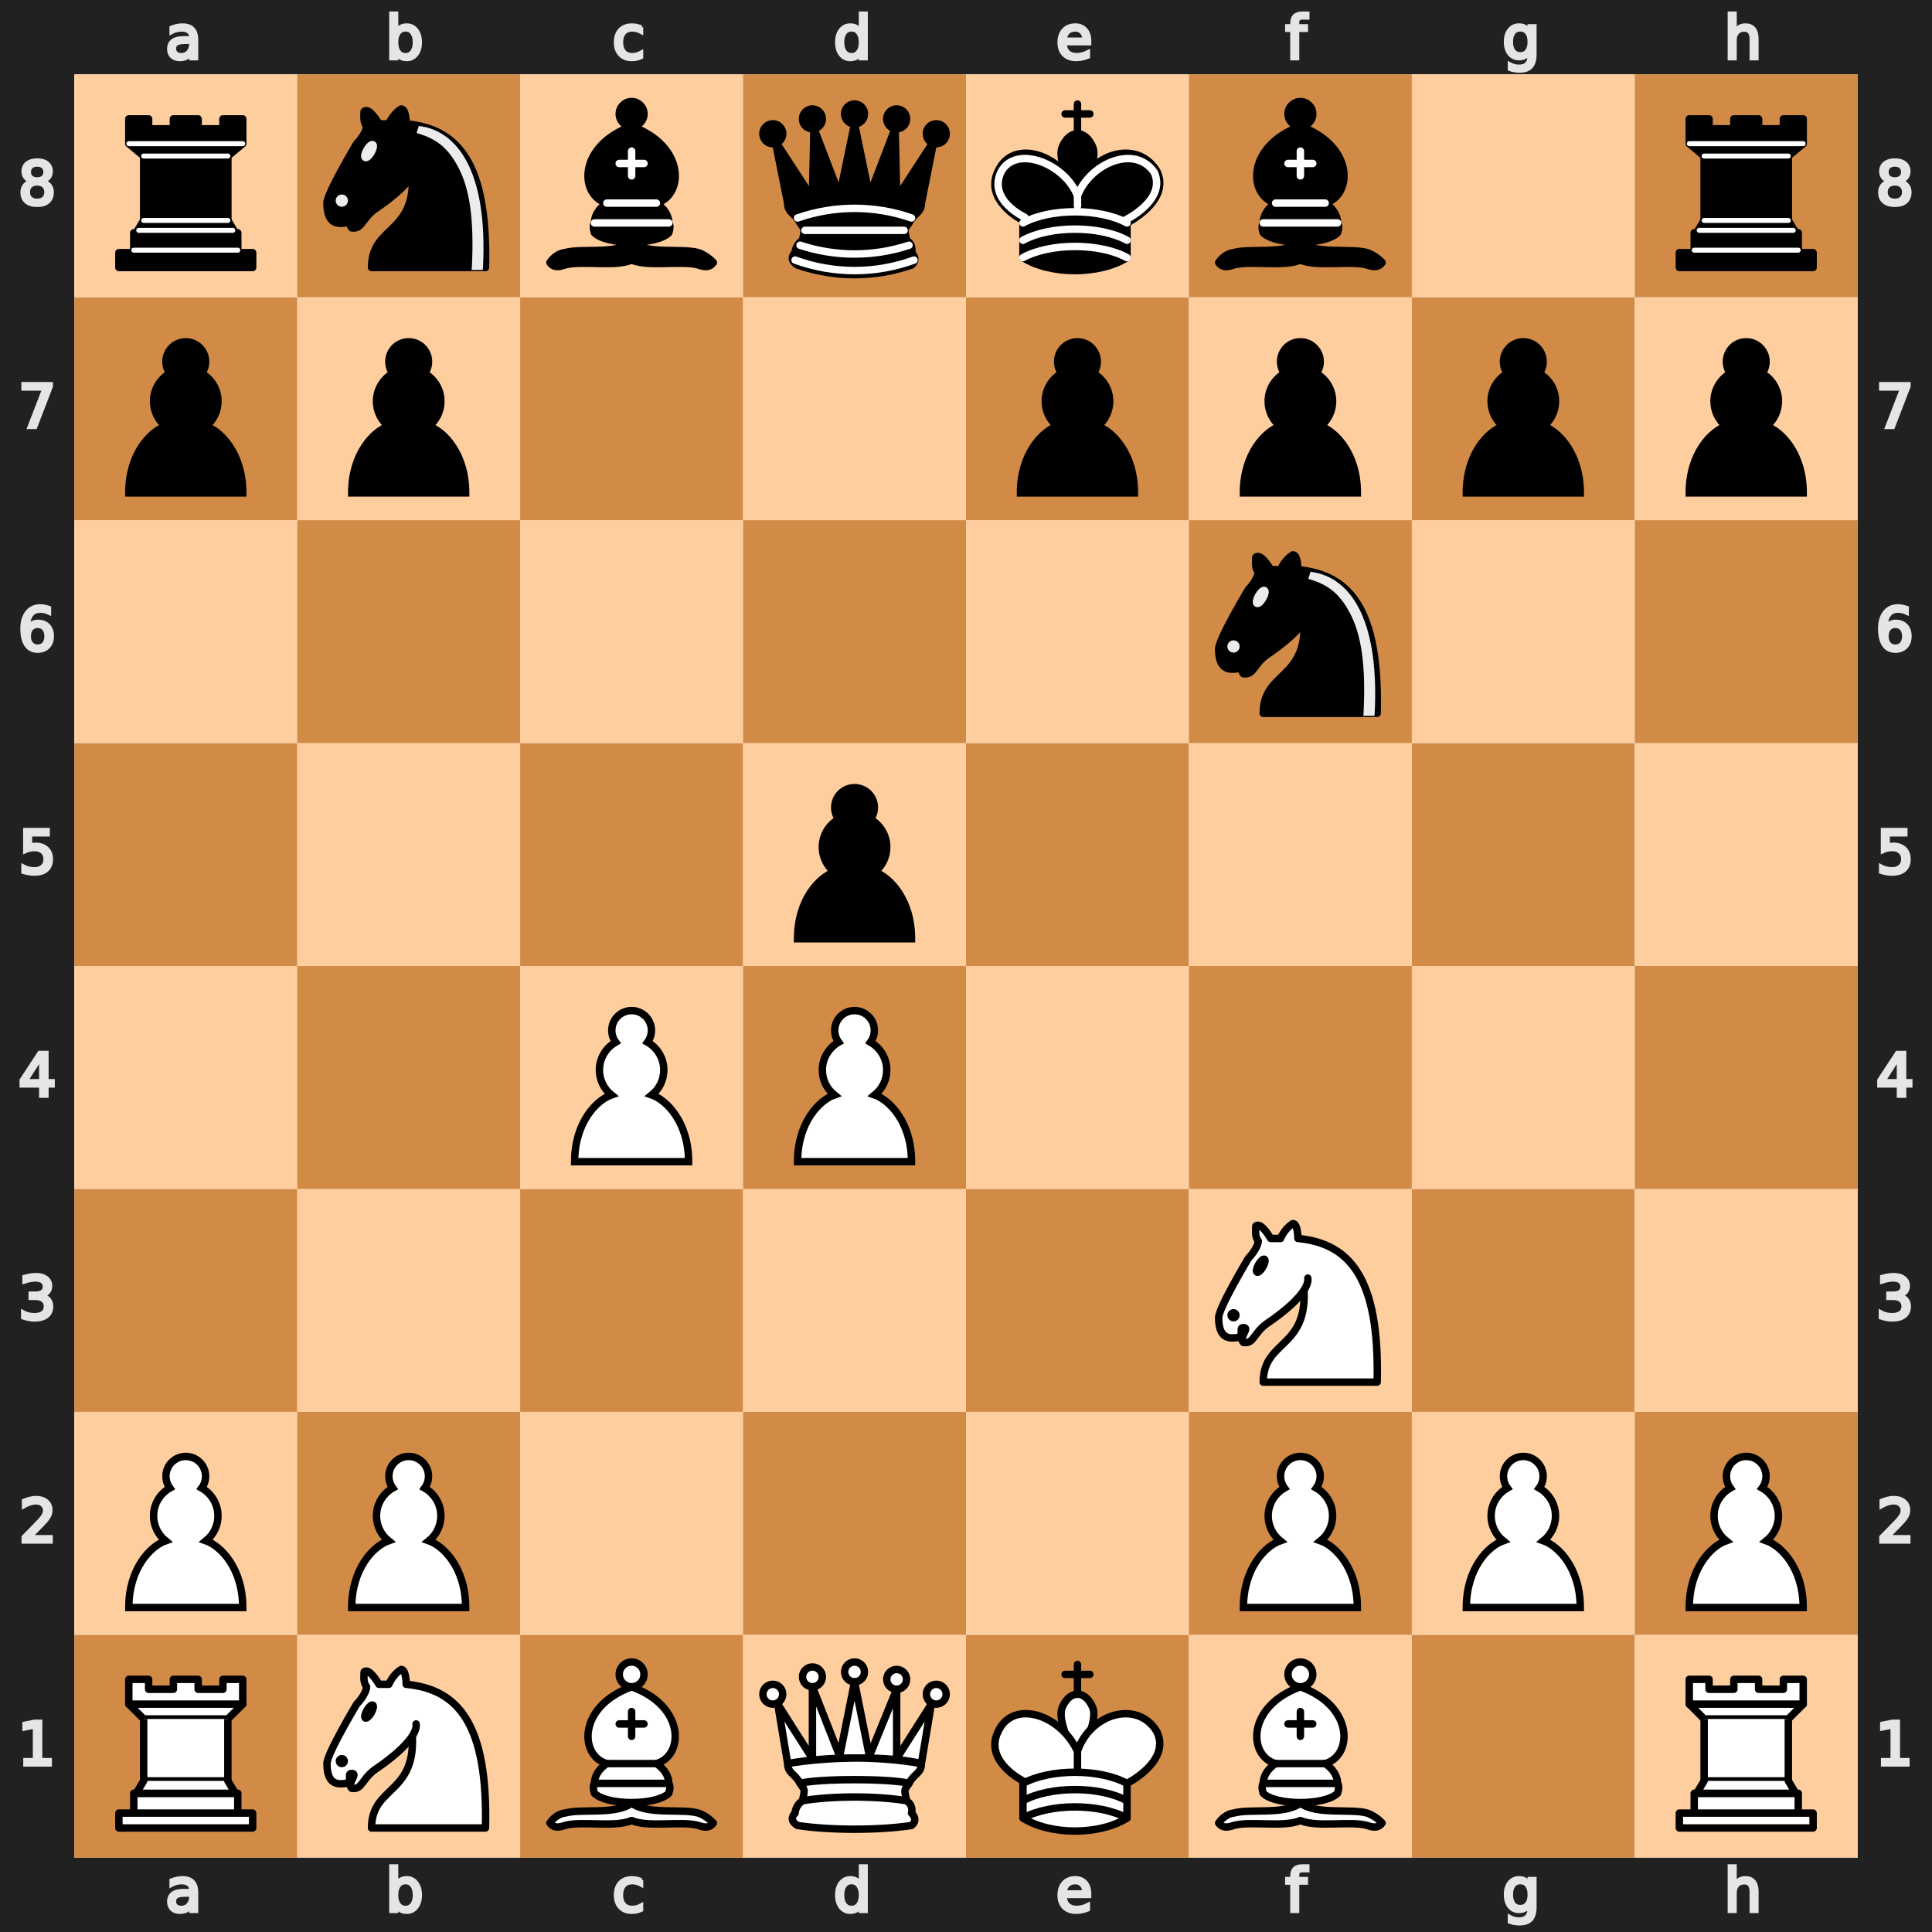
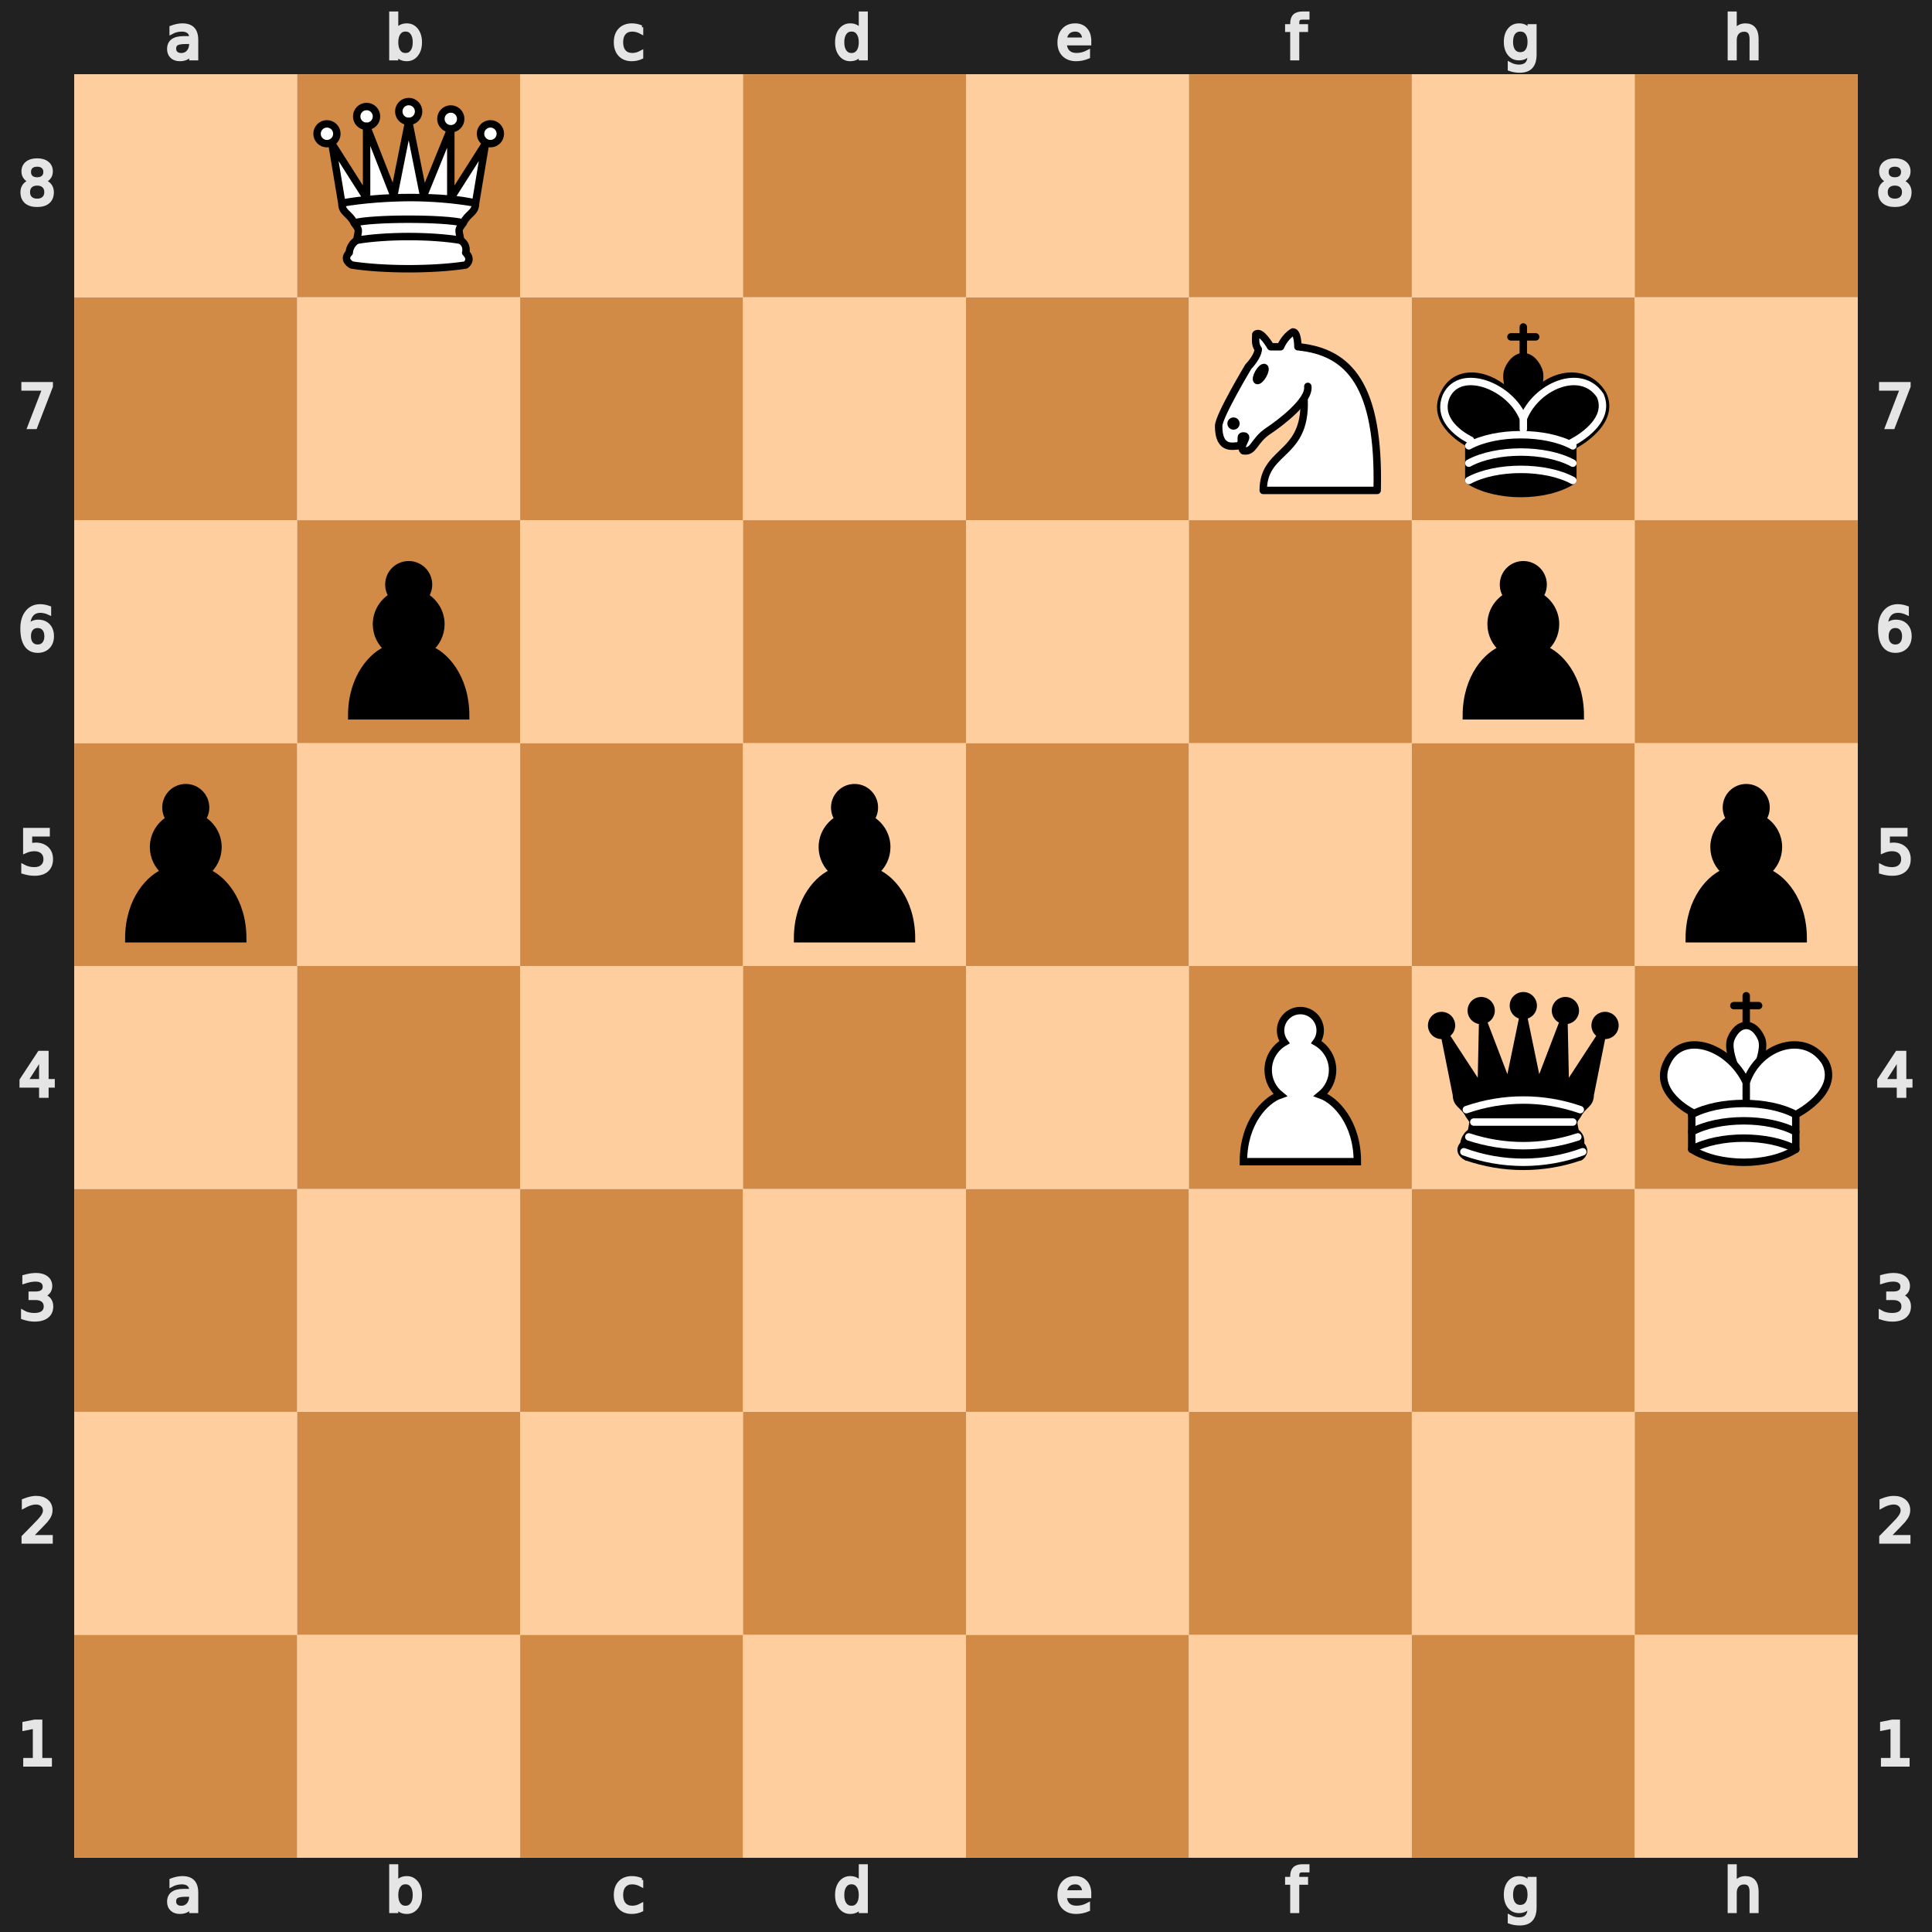
<svg xmlns="http://www.w3.org/2000/svg" xmlns:xlink="http://www.w3.org/1999/xlink" viewBox="0 0 390 390">
  <defs>
    <g id="white-pawn" class="white pawn">
      <path d="M22.5 9c-2.21 0-4 1.79-4 4 0 .89.29 1.71.78 2.38C17.33 16.5 16 18.59 16 21c0 2.03.94 3.84 2.41 5.03-3 1.06-7.41 5.55-7.41 13.47h23c0-7.92-4.41-12.41-7.41-13.47 1.47-1.19 2.41-3 2.41-5.03 0-2.41-1.33-4.5-3.28-5.62.49-.67.78-1.49.78-2.38 0-2.21-1.79-4-4-4z" fill="#fff" stroke="#000" stroke-width="1.5" stroke-linecap="round" />
    </g>
    <g id="white-knight" class="white knight" fill="none" fill-rule="evenodd" stroke="#000" stroke-width="1.5" stroke-linecap="round" stroke-linejoin="round">
      <path d="M 22,10 C 32.5,11 38.5,18 38,39 L 15,39 C 15,30 25,32.5 23,18" style="fill:#ffffff; stroke:#000000;" />
      <path d="M 24,18 C 24.38,20.91 18.45,25.37 16,27 C 13,29 13.18,31.34 11,31 C 9.958,30.06 12.41,27.96 11,28 C 10,28 11.19,29.23 10,30 C 9,30 5.997,31 6,26 C 6,24 12,14 12,14 C 12,14 13.89,12.1 14,10.5 C 13.27,9.506 13.5,8.5 13.5,7.5 C 14.5,6.5 16.5,10 16.5,10 L 18.5,10 C 18.5,10 19.28,8.008 21,7 C 22,7 22,10 22,10" style="fill:#ffffff; stroke:#000000;" />
      <path d="M 9.5 25.5 A 0.5 0.5 0 1 1 8.5,25.5 A 0.5 0.5 0 1 1 9.5 25.5 z" style="fill:#000000; stroke:#000000;" />
      <path d="M 15 15.5 A 0.5 1.5 0 1 1 14,15.5 A 0.5 1.5 0 1 1 15 15.5 z" transform="matrix(0.866,0.5,-0.5,0.866,9.693,-5.173)" style="fill:#000000; stroke:#000000;" />
    </g>
-     <g id="white-bishop" class="white bishop" fill="none" fill-rule="evenodd" stroke="#000" stroke-width="1.5" stroke-linecap="round" stroke-linejoin="round">
-       <g fill="#fff" stroke-linecap="butt">
-         <path d="M9 36c3.39-.97 10.11.43 13.5-2 3.39 2.43 10.11 1.03 13.5 2 0 0 1.65.54 3 2-.68.97-1.65.99-3 .5-3.39-.97-10.11.46-13.5-1-3.39 1.46-10.11.03-13.5 1-1.354.49-2.323.47-3-.5 1.354-1.94 3-2 3-2zM15 32c2.5 2.5 12.5 2.5 15 0 .5-1.5 0-2 0-2 0-2.5-2.5-4-2.5-4 5.5-1.5 6-11.5-5-15.5-11 4-10.5 14-5 15.5 0 0-2.5 1.5-2.5 4 0 0-.5.5 0 2zM25 8a2.5 2.5 0 1 1-5 0 2.5 2.5 0 1 1 5 0z" />
-       </g>
-       <path d="M17.5 26h10M15 30h15m-7.5-14.5v5M20 18h5" stroke-linejoin="miter" />
-     </g>
-     <g id="white-rook" class="white rook" fill="#fff" fill-rule="evenodd" stroke="#000" stroke-width="1.5" stroke-linecap="round" stroke-linejoin="round">
-       <path d="M9 39h27v-3H9v3zM12 36v-4h21v4H12zM11 14V9h4v2h5V9h5v2h5V9h4v5" stroke-linecap="butt" />
-       <path d="M34 14l-3 3H14l-3-3" />
-       <path d="M31 17v12.5H14V17" stroke-linecap="butt" stroke-linejoin="miter" />
-       <path d="M31 29.5l1.5 2.5h-20l1.5-2.5" />
-       <path d="M11 14h23" fill="none" stroke-linejoin="miter" />
-     </g>
    <g id="white-queen" class="white queen" fill="#fff" fill-rule="evenodd" stroke="#000" stroke-width="1.5" stroke-linecap="round" stroke-linejoin="round">
      <path d="M8 12a2 2 0 1 1-4 0 2 2 0 1 1 4 0zM24.5 7.5a2 2 0 1 1-4 0 2 2 0 1 1 4 0zM41 12a2 2 0 1 1-4 0 2 2 0 1 1 4 0zM16 8.5a2 2 0 1 1-4 0 2 2 0 1 1 4 0zM33 9a2 2 0 1 1-4 0 2 2 0 1 1 4 0z" />
      <path d="M9 26c8.5-1.5 21-1.5 27 0l2-12-7 11V11l-5.5 13.5-3-15-3 15-5.5-14V25L7 14l2 12zM9 26c0 2 1.5 2 2.5 4 1 1.5 1 1 .5 3.5-1.5 1-1.5 2.5-1.5 2.5-1.5 1.5.5 2.5.5 2.5 6.5 1 16.5 1 23 0 0 0 1.5-1 0-2.5 0 0 .5-1.5-1-2.5-.5-2.5-.5-2 .5-3.5 1-2 2.5-2 2.5-4-8.5-1.5-18.5-1.5-27 0z" stroke-linecap="butt" />
      <path d="M11.5 30c3.5-1 18.5-1 22 0M12 33.5c6-1 15-1 21 0" fill="none" />
    </g>
    <g id="white-king" class="white king" fill="none" fill-rule="evenodd" stroke="#000" stroke-width="1.5" stroke-linecap="round" stroke-linejoin="round">
      <path d="M22.5 11.63V6M20 8h5" stroke-linejoin="miter" />
      <path d="M22.5 25s4.5-7.5 3-10.5c0 0-1-2.5-3-2.5s-3 2.5-3 2.5c-1.5 3 3 10.5 3 10.5" fill="#fff" stroke-linecap="butt" stroke-linejoin="miter" />
      <path d="M11.5 37c5.5 3.5 15.5 3.5 21 0v-7s9-4.5 6-10.5c-4-6.5-13.5-3.5-16 4V27v-3.5c-3.5-7.5-13-10.5-16-4-3 6 5 10 5 10V37z" fill="#fff" />
      <path d="M11.5 30c5.5-3 15.5-3 21 0m-21 3.5c5.5-3 15.5-3 21 0m-21 3.5c5.5-3 15.5-3 21 0" />
    </g>
    <g id="black-pawn" class="black pawn">
      <path d="M22.5 9c-2.21 0-4 1.79-4 4 0 .89.29 1.71.78 2.38C17.33 16.5 16 18.59 16 21c0 2.03.94 3.84 2.41 5.03-3 1.06-7.41 5.55-7.41 13.47h23c0-7.92-4.41-12.41-7.41-13.47 1.47-1.19 2.41-3 2.41-5.03 0-2.41-1.33-4.5-3.28-5.62.49-.67.78-1.49.78-2.38 0-2.21-1.79-4-4-4z" fill="#000" stroke="#000" stroke-width="1.5" stroke-linecap="round" />
-     </g>
-     <g id="black-knight" class="black knight" fill="none" fill-rule="evenodd" stroke="#000" stroke-width="1.5" stroke-linecap="round" stroke-linejoin="round">
-       <path d="M 22,10 C 32.5,11 38.5,18 38,39 L 15,39 C 15,30 25,32.5 23,18" style="fill:#000000; stroke:#000000;" />
-       <path d="M 24,18 C 24.38,20.91 18.45,25.37 16,27 C 13,29 13.18,31.34 11,31 C 9.958,30.06 12.41,27.96 11,28 C 10,28 11.19,29.23 10,30 C 9,30 5.997,31 6,26 C 6,24 12,14 12,14 C 12,14 13.89,12.1 14,10.5 C 13.27,9.506 13.5,8.5 13.5,7.5 C 14.5,6.5 16.5,10 16.5,10 L 18.5,10 C 18.5,10 19.28,8.008 21,7 C 22,7 22,10 22,10" style="fill:#000000; stroke:#000000;" />
-       <path d="M 9.5 25.5 A 0.5 0.5 0 1 1 8.5,25.5 A 0.5 0.5 0 1 1 9.5 25.5 z" style="fill:#ececec; stroke:#ececec;" />
-       <path d="M 15 15.5 A 0.5 1.5 0 1 1 14,15.5 A 0.5 1.5 0 1 1 15 15.5 z" transform="matrix(0.866,0.5,-0.5,0.866,9.693,-5.173)" style="fill:#ececec; stroke:#ececec;" />
-       <path d="M 24.55,10.4 L 24.1,11.85 L 24.6,12 C 27.75,13 30.25,14.49 32.5,18.75 C 34.75,23.01 35.75,29.06 35.25,39 L 35.2,39.5 L 37.45,39.5 L 37.5,39 C 38,28.94 36.62,22.15 34.25,17.66 C 31.88,13.17 28.46,11.02 25.06,10.5 L 24.55,10.4 z " style="fill:#ececec; stroke:none;" />
-     </g>
-     <g id="black-bishop" class="black bishop" fill="none" fill-rule="evenodd" stroke="#000" stroke-width="1.5" stroke-linecap="round" stroke-linejoin="round">
-       <path d="M9 36c3.39-.97 10.11.43 13.5-2 3.39 2.43 10.11 1.03 13.5 2 0 0 1.65.54 3 2-.68.97-1.65.99-3 .5-3.39-.97-10.11.46-13.5-1-3.39 1.46-10.11.03-13.5 1-1.354.49-2.323.47-3-.5 1.354-1.94 3-2 3-2zm6-4c2.5 2.5 12.5 2.5 15 0 .5-1.5 0-2 0-2 0-2.5-2.5-4-2.5-4 5.5-1.5 6-11.5-5-15.5-11 4-10.5 14-5 15.5 0 0-2.5 1.5-2.5 4 0 0-.5.5 0 2zM25 8a2.5 2.5 0 1 1-5 0 2.5 2.5 0 1 1 5 0z" fill="#000" stroke-linecap="butt" />
-       <path d="M17.5 26h10M15 30h15m-7.5-14.5v5M20 18h5" stroke="#fff" stroke-linejoin="miter" />
-     </g>
-     <g id="black-rook" class="black rook" fill="#000" fill-rule="evenodd" stroke="#000" stroke-width="1.5" stroke-linecap="round" stroke-linejoin="round">
-       <path d="M9 39h27v-3H9v3zM12.5 32l1.5-2.5h17l1.5 2.5h-20zM12 36v-4h21v4H12z" stroke-linecap="butt" />
-       <path d="M14 29.5v-13h17v13H14z" stroke-linecap="butt" stroke-linejoin="miter" />
-       <path d="M14 16.5L11 14h23l-3 2.5H14zM11 14V9h4v2h5V9h5v2h5V9h4v5H11z" stroke-linecap="butt" />
-       <path d="M12 35.5h21M13 31.5h19M14 29.5h17M14 16.5h17M11 14h23" fill="none" stroke="#fff" stroke-width="1" stroke-linejoin="miter" />
    </g>
    <g id="black-queen" class="black queen" fill="#000" fill-rule="evenodd" stroke="#000" stroke-width="1.5" stroke-linecap="round" stroke-linejoin="round">
      <g fill="#000" stroke="none">
        <circle cx="6" cy="12" r="2.75" />
        <circle cx="14" cy="9" r="2.75" />
        <circle cx="22.5" cy="8" r="2.75" />
        <circle cx="31" cy="9" r="2.75" />
        <circle cx="39" cy="12" r="2.75" />
      </g>
      <path d="M9 26c8.5-1.5 21-1.5 27 0l2.5-12.5L31 25l-.3-14.1-5.2 13.6-3-14.5-3 14.5-5.2-13.6L14 25 6.5 13.5 9 26zM9 26c0 2 1.5 2 2.5 4 1 1.5 1 1 .5 3.5-1.5 1-1.5 2.5-1.5 2.5-1.5 1.5.5 2.5.5 2.5 6.5 1 16.5 1 23 0 0 0 1.5-1 0-2.5 0 0 .5-1.5-1-2.5-.5-2.5-.5-2 .5-3.5 1-2 2.5-2 2.5-4-8.5-1.5-18.5-1.5-27 0z" stroke-linecap="butt" />
      <path d="M11 38.5a35 35 1 0 0 23 0" fill="none" stroke-linecap="butt" />
      <path d="M11 29a35 35 1 0 1 23 0M12.5 31.5h20M11.5 34.5a35 35 1 0 0 22 0M10.5 37.5a35 35 1 0 0 24 0" fill="none" stroke="#fff" />
    </g>
    <g id="black-king" class="black king" fill="none" fill-rule="evenodd" stroke="#000" stroke-width="1.5" stroke-linecap="round" stroke-linejoin="round">
      <path d="M22.5 11.63V6" stroke-linejoin="miter" />
      <path d="M22.5 25s4.5-7.5 3-10.5c0 0-1-2.5-3-2.5s-3 2.5-3 2.5c-1.5 3 3 10.5 3 10.5" fill="#000" stroke-linecap="butt" stroke-linejoin="miter" />
      <path d="M11.5 37c5.5 3.5 15.5 3.5 21 0v-7s9-4.5 6-10.5c-4-6.5-13.5-3.5-16 4V27v-3.5c-3.5-7.5-13-10.5-16-4-3 6 5 10 5 10V37z" fill="#000" />
      <path d="M20 8h5" stroke-linejoin="miter" />
      <path d="M32 29.5s8.5-4 6.03-9.65C34.15 14 25 18 22.5 24.5l.01 2.1-.01-2.1C20 18 9.906 14 6.997 19.85c-2.497 5.65 4.853 9 4.853 9M11.5 30c5.5-3 15.5-3 21 0m-21 3.5c5.5-3 15.5-3 21 0m-21 3.5c5.5-3 15.5-3 21 0" stroke="#fff" />
    </g>
  </defs>
  <rect x="7.5" y="7.5" width="375" height="375" fill="none" stroke="#212121" stroke-width="15" />
  <g transform="translate(20, 1) scale(0.75, 0.75)" fill="#e5e5e5" stroke="#e5e5e5">
    <path d="M23.328 10.016q-1.742 0-2.414.398-.672.398-.672 1.36 0 .765.5 1.218.508.445 1.375.445 1.196 0 1.914-.843.727-.852.727-2.258v-.32zm2.867-.594v4.992h-1.437v-1.328q-.492.797-1.227 1.18-.734.375-1.797.375-1.343 0-2.14-.75-.79-.758-.79-2.024 0-1.476.985-2.226.992-.75 2.953-.75h2.016V8.75q0-.992-.656-1.531-.649-.547-1.829-.547-.75 0-1.46.18-.711.18-1.368.539V6.062q.79-.304 1.532-.453.742-.156 1.445-.156 1.898 0 2.836.984.937.985.937 2.985z" />
  </g>
  <g transform="translate(20, 375) scale(0.75, 0.75)" fill="#e5e5e5" stroke="#e5e5e5">
    <path d="M23.328 10.016q-1.742 0-2.414.398-.672.398-.672 1.36 0 .765.5 1.218.508.445 1.375.445 1.196 0 1.914-.843.727-.852.727-2.258v-.32zm2.867-.594v4.992h-1.437v-1.328q-.492.797-1.227 1.18-.734.375-1.797.375-1.343 0-2.14-.75-.79-.758-.79-2.024 0-1.476.985-2.226.992-.75 2.953-.75h2.016V8.75q0-.992-.656-1.531-.649-.547-1.829-.547-.75 0-1.46.18-.711.18-1.368.539V6.062q.79-.304 1.532-.453.742-.156 1.445-.156 1.898 0 2.836.984.937.985.937 2.985z" />
  </g>
  <g transform="translate(65, 1) scale(0.75, 0.75)" fill="#e5e5e5" stroke="#e5e5e5">
    <path d="M24.922 10.047q0-1.586-.656-2.485-.649-.906-1.79-.906-1.14 0-1.796.906-.649.899-.649 2.485 0 1.586.649 2.492.656.898 1.797.898 1.14 0 1.789-.898.656-.906.656-2.492zm-4.89-3.055q.452-.781 1.14-1.156.695-.383 1.656-.383 1.594 0 2.586 1.266 1 1.265 1 3.328 0 2.062-1 3.328-.992 1.266-2.586 1.266-.96 0-1.656-.375-.688-.383-1.14-1.164v1.312h-1.446V2.258h1.445z" />
  </g>
  <g transform="translate(65, 375) scale(0.75, 0.75)" fill="#e5e5e5" stroke="#e5e5e5">
    <path d="M24.922 10.047q0-1.586-.656-2.485-.649-.906-1.79-.906-1.14 0-1.796.906-.649.899-.649 2.485 0 1.586.649 2.492.656.898 1.797.898 1.14 0 1.789-.898.656-.906.656-2.492zm-4.89-3.055q.452-.781 1.14-1.156.695-.383 1.656-.383 1.594 0 2.586 1.266 1 1.265 1 3.328 0 2.062-1 3.328-.992 1.266-2.586 1.266-.96 0-1.656-.375-.688-.383-1.14-1.164v1.312h-1.446V2.258h1.445z" />
  </g>
  <g transform="translate(110, 1) scale(0.75, 0.75)" fill="#e5e5e5" stroke="#e5e5e5">
    <path d="M25.96 6v1.344q-.608-.336-1.226-.5-.609-.172-1.234-.172-1.398 0-2.172.89-.773.883-.773 2.485 0 1.601.773 2.492.774.883 2.172.883.625 0 1.234-.164.618-.172 1.227-.508v1.328q-.602.281-1.25.422-.64.14-1.367.14-1.977 0-3.14-1.242-1.165-1.242-1.165-3.351 0-2.14 1.172-3.367 1.18-1.227 3.227-1.227.664 0 1.296.14.633.134 1.227.407z" />
  </g>
  <g transform="translate(110, 375) scale(0.75, 0.75)" fill="#e5e5e5" stroke="#e5e5e5">
    <path d="M25.96 6v1.344q-.608-.336-1.226-.5-.609-.172-1.234-.172-1.398 0-2.172.89-.773.883-.773 2.485 0 1.601.773 2.492.774.883 2.172.883.625 0 1.234-.164.618-.172 1.227-.508v1.328q-.602.281-1.25.422-.64.14-1.367.14-1.977 0-3.14-1.242-1.165-1.242-1.165-3.351 0-2.14 1.172-3.367 1.18-1.227 3.227-1.227.664 0 1.296.14.633.134 1.227.407z" />
  </g>
  <g transform="translate(155, 1) scale(0.75, 0.75)" fill="#e5e5e5" stroke="#e5e5e5">
    <path d="M24.973 6.992V2.258h1.437v12.156h-1.437v-1.312q-.453.78-1.149 1.164-.687.375-1.656.375-1.586 0-2.586-1.266-.992-1.266-.992-3.328 0-2.063.992-3.328 1-1.266 2.586-1.266.969 0 1.656.383.696.375 1.149 1.156zm-4.899 3.055q0 1.586.649 2.492.656.898 1.797.898 1.14 0 1.796-.898.657-.906.657-2.492 0-1.586-.657-2.485-.656-.906-1.796-.906-1.141 0-1.797.906-.649.899-.649 2.485z" />
  </g>
  <g transform="translate(155, 375) scale(0.75, 0.75)" fill="#e5e5e5" stroke="#e5e5e5">
    <path d="M24.973 6.992V2.258h1.437v12.156h-1.437v-1.312q-.453.78-1.149 1.164-.687.375-1.656.375-1.586 0-2.586-1.266-.992-1.266-.992-3.328 0-2.063.992-3.328 1-1.266 2.586-1.266.969 0 1.656.383.696.375 1.149 1.156zm-4.899 3.055q0 1.586.649 2.492.656.898 1.797.898 1.14 0 1.796-.898.657-.906.657-2.492 0-1.586-.657-2.485-.656-.906-1.796-.906-1.141 0-1.797.906-.649.899-.649 2.485z" />
  </g>
  <g transform="translate(200, 1) scale(0.75, 0.75)" fill="#e5e5e5" stroke="#e5e5e5">
    <path d="M26.555 9.68v.703h-6.61q.094 1.484.89 2.265.806.774 2.235.774.828 0 1.602-.203.781-.203 1.547-.61v1.36q-.774.328-1.586.5-.813.172-1.649.172-2.093 0-3.32-1.22-1.219-1.218-1.219-3.296 0-2.148 1.157-3.406 1.164-1.266 3.132-1.266 1.766 0 2.79 1.14 1.03 1.134 1.03 3.087zm-1.438-.422q-.015-1.18-.664-1.883-.64-.703-1.703-.703-1.203 0-1.93.68-.718.68-.828 1.914z" />
  </g>
  <g transform="translate(200, 375) scale(0.75, 0.75)" fill="#e5e5e5" stroke="#e5e5e5">
    <path d="M26.555 9.68v.703h-6.61q.094 1.484.89 2.265.806.774 2.235.774.828 0 1.602-.203.781-.203 1.547-.61v1.36q-.774.328-1.586.5-.813.172-1.649.172-2.093 0-3.32-1.22-1.219-1.218-1.219-3.296 0-2.148 1.157-3.406 1.164-1.266 3.132-1.266 1.766 0 2.79 1.14 1.03 1.134 1.03 3.087zm-1.438-.422q-.015-1.18-.664-1.883-.64-.703-1.703-.703-1.203 0-1.93.68-.718.68-.828 1.914z" />
  </g>
  <g transform="translate(245, 1) scale(0.75, 0.75)" fill="#e5e5e5" stroke="#e5e5e5">
    <path d="M25.285 2.258v1.195H23.91q-.773 0-1.078.313-.297.312-.297 1.125v.773h2.367v1.117h-2.367v7.633H21.09V6.781h-1.375V5.664h1.375v-.61q0-1.46.68-2.124.68-.672 2.156-.672z" />
  </g>
  <g transform="translate(245, 375) scale(0.75, 0.75)" fill="#e5e5e5" stroke="#e5e5e5">
    <path d="M25.285 2.258v1.195H23.91q-.773 0-1.078.313-.297.312-.297 1.125v.773h2.367v1.117h-2.367v7.633H21.09V6.781h-1.375V5.664h1.375v-.61q0-1.46.68-2.124.68-.672 2.156-.672z" />
  </g>
  <g transform="translate(290, 1) scale(0.75, 0.75)" fill="#e5e5e5" stroke="#e5e5e5">
    <path d="M24.973 9.937q0-1.562-.649-2.421-.64-.86-1.804-.86-1.157 0-1.805.86-.64.859-.64 2.421 0 1.555.64 2.415.648.859 1.805.859 1.164 0 1.804-.86.649-.859.649-2.414zm1.437 3.391q0 2.234-.992 3.32-.992 1.094-3.04 1.094-.757 0-1.429-.117-.672-.11-1.304-.344v-1.398q.632.344 1.25.508.617.164 1.257.164 1.414 0 2.118-.743.703-.734.703-2.226v-.711q-.446.773-1.141 1.156-.695.383-1.664.383-1.61 0-2.594-1.227-.984-1.226-.984-3.25 0-2.03.984-3.257.985-1.227 2.594-1.227.969 0 1.664.383t1.14 1.156V5.664h1.438z" />
  </g>
  <g transform="translate(290, 375) scale(0.75, 0.75)" fill="#e5e5e5" stroke="#e5e5e5">
    <path d="M24.973 9.937q0-1.562-.649-2.421-.64-.86-1.804-.86-1.157 0-1.805.86-.64.859-.64 2.421 0 1.555.64 2.415.648.859 1.805.859 1.164 0 1.804-.86.649-.859.649-2.414zm1.437 3.391q0 2.234-.992 3.32-.992 1.094-3.04 1.094-.757 0-1.429-.117-.672-.11-1.304-.344v-1.398q.632.344 1.25.508.617.164 1.257.164 1.414 0 2.118-.743.703-.734.703-2.226v-.711q-.446.773-1.141 1.156-.695.383-1.664.383-1.61 0-2.594-1.227-.984-1.226-.984-3.25 0-2.03.984-3.257.985-1.227 2.594-1.227.969 0 1.664.383t1.14 1.156V5.664h1.438z" />
  </g>
  <g transform="translate(335, 1) scale(0.75, 0.75)" fill="#e5e5e5" stroke="#e5e5e5">
    <path d="M26.164 9.133v5.281h-1.437V9.18q0-1.243-.485-1.86-.484-.617-1.453-.617-1.164 0-1.836.742-.672.742-.672 2.024v4.945h-1.445V2.258h1.445v4.765q.516-.789 1.211-1.18.703-.39 1.617-.39 1.508 0 2.282.938.773.93.773 2.742z" />
  </g>
  <g transform="translate(335, 375) scale(0.75, 0.75)" fill="#e5e5e5" stroke="#e5e5e5">
    <path d="M26.164 9.133v5.281h-1.437V9.18q0-1.243-.485-1.86-.484-.617-1.453-.617-1.164 0-1.836.742-.672.742-.672 2.024v4.945h-1.445V2.258h1.445v4.765q.516-.789 1.211-1.18.703-.39 1.617-.39 1.508 0 2.282.938.773.93.773 2.742z" />
  </g>
  <g transform="translate(0, 335) scale(0.75, 0.75)" fill="#e5e5e5" stroke="#e5e5e5">
    <path d="M6.754 26.996h2.578v-8.898l-2.805.562v-1.437l2.79-.563h1.578v10.336h2.578v1.328h-6.72z" />
  </g>
  <g transform="translate(375, 335) scale(0.75, 0.75)" fill="#e5e5e5" stroke="#e5e5e5">
    <path d="M6.754 26.996h2.578v-8.898l-2.805.562v-1.437l2.79-.563h1.578v10.336h2.578v1.328h-6.72z" />
  </g>
  <g transform="translate(0, 290) scale(0.75, 0.75)" fill="#e5e5e5" stroke="#e5e5e5">
    <path d="M8.195 26.996h5.508v1.328H6.297v-1.328q.898-.93 2.445-2.492 1.555-1.57 1.953-2.024.758-.851 1.055-1.437.305-.594.305-1.164 0-.93-.657-1.516-.648-.586-1.695-.586-.742 0-1.57.258-.82.258-1.758.781v-1.593q.953-.383 1.781-.578.828-.196 1.516-.196 1.812 0 2.89.906 1.079.907 1.079 2.422 0 .72-.274 1.368-.265.64-.976 1.515-.196.227-1.243 1.313-1.046 1.078-2.953 3.023z" />
  </g>
  <g transform="translate(375, 290) scale(0.75, 0.75)" fill="#e5e5e5" stroke="#e5e5e5">
    <path d="M8.195 26.996h5.508v1.328H6.297v-1.328q.898-.93 2.445-2.492 1.555-1.57 1.953-2.024.758-.851 1.055-1.437.305-.594.305-1.164 0-.93-.657-1.516-.648-.586-1.695-.586-.742 0-1.57.258-.82.258-1.758.781v-1.593q.953-.383 1.781-.578.828-.196 1.516-.196 1.812 0 2.89.906 1.079.907 1.079 2.422 0 .72-.274 1.368-.265.64-.976 1.515-.196.227-1.243 1.313-1.046 1.078-2.953 3.023z" />
  </g>
  <g transform="translate(0, 245) scale(0.75, 0.75)" fill="#e5e5e5" stroke="#e5e5e5">
    <path d="M11.434 22.035q1.132.242 1.765 1.008.64.766.64 1.89 0 1.727-1.187 2.672-1.187.946-3.375.946-.734 0-1.515-.149-.774-.14-1.602-.43V26.45q.656.383 1.438.578.78.196 1.632.196 1.485 0 2.258-.586.782-.586.782-1.703 0-1.032-.727-1.61-.719-.586-2.008-.586h-1.36v-1.297h1.423q1.164 0 1.78-.46.618-.47.618-1.344 0-.899-.64-1.375-.633-.485-1.82-.485-.65 0-1.391.141-.743.14-1.633.437V16.95q.898-.25 1.68-.375.788-.125 1.484-.125 1.797 0 2.844.82 1.046.813 1.046 2.204 0 .968-.554 1.64-.555.664-1.578.922z" />
  </g>
  <g transform="translate(375, 245) scale(0.75, 0.75)" fill="#e5e5e5" stroke="#e5e5e5">
    <path d="M11.434 22.035q1.132.242 1.765 1.008.64.766.64 1.89 0 1.727-1.187 2.672-1.187.946-3.375.946-.734 0-1.515-.149-.774-.14-1.602-.43V26.45q.656.383 1.438.578.78.196 1.632.196 1.485 0 2.258-.586.782-.586.782-1.703 0-1.032-.727-1.61-.719-.586-2.008-.586h-1.36v-1.297h1.423q1.164 0 1.78-.46.618-.47.618-1.344 0-.899-.64-1.375-.633-.485-1.82-.485-.65 0-1.391.141-.743.14-1.633.437V16.95q.898-.25 1.68-.375.788-.125 1.484-.125 1.797 0 2.844.82 1.046.813 1.046 2.204 0 .968-.554 1.64-.555.664-1.578.922z" />
  </g>
  <g transform="translate(0, 200) scale(0.75, 0.75)" fill="#e5e5e5" stroke="#e5e5e5">
    <path d="M11.016 18.035L7.03 24.262h3.985zm-.414-1.375h1.984v7.602h1.664v1.312h-1.664v2.75h-1.57v-2.75H5.75v-1.523z" />
  </g>
  <g transform="translate(375, 200) scale(0.75, 0.75)" fill="#e5e5e5" stroke="#e5e5e5">
    <path d="M11.016 18.035L7.03 24.262h3.985zm-.414-1.375h1.984v7.602h1.664v1.312h-1.664v2.75h-1.57v-2.75H5.75v-1.523z" />
  </g>
  <g transform="translate(0, 155) scale(0.75, 0.75)" fill="#e5e5e5" stroke="#e5e5e5">
    <path d="M6.719 16.66h6.195v1.328h-4.75v2.86q.344-.118.688-.172.343-.063.687-.063 1.953 0 3.094 1.07 1.14 1.07 1.14 2.899 0 1.883-1.171 2.93-1.172 1.039-3.305 1.039-.735 0-1.5-.125-.758-.125-1.57-.375v-1.586q.703.383 1.453.57.75.188 1.586.188 1.351 0 2.14-.711.79-.711.79-1.93 0-1.219-.79-1.93-.789-.71-2.14-.71-.633 0-1.266.14-.625.14-1.281.438z" />
  </g>
  <g transform="translate(375, 155) scale(0.75, 0.75)" fill="#e5e5e5" stroke="#e5e5e5">
    <path d="M6.719 16.66h6.195v1.328h-4.75v2.86q.344-.118.688-.172.343-.063.687-.063 1.953 0 3.094 1.07 1.14 1.07 1.14 2.899 0 1.883-1.171 2.93-1.172 1.039-3.305 1.039-.735 0-1.5-.125-.758-.125-1.57-.375v-1.586q.703.383 1.453.57.75.188 1.586.188 1.351 0 2.14-.711.79-.711.79-1.93 0-1.219-.79-1.93-.789-.71-2.14-.71-.633 0-1.266.14-.625.14-1.281.438z" />
  </g>
  <g transform="translate(0, 110) scale(0.75, 0.75)" fill="#e5e5e5" stroke="#e5e5e5">
    <path d="M10.137 21.863q-1.063 0-1.688.727-.617.726-.617 1.992 0 1.258.617 1.992.625.727 1.688.727 1.062 0 1.68-.727.624-.734.624-1.992 0-1.266-.625-1.992-.617-.727-1.68-.727zm3.133-4.945v1.437q-.594-.28-1.204-.43-.601-.148-1.195-.148-1.562 0-2.39 1.055-.82 1.055-.938 3.188.46-.68 1.156-1.04.696-.367 1.531-.367 1.758 0 2.774 1.07 1.023 1.063 1.023 2.899 0 1.797-1.062 2.883-1.063 1.086-2.828 1.086-2.024 0-3.094-1.547-1.07-1.555-1.07-4.5 0-2.766 1.312-4.406 1.313-1.649 3.524-1.649.593 0 1.195.117.61.118 1.266.352z" />
  </g>
  <g transform="translate(375, 110) scale(0.75, 0.75)" fill="#e5e5e5" stroke="#e5e5e5">
    <path d="M10.137 21.863q-1.063 0-1.688.727-.617.726-.617 1.992 0 1.258.617 1.992.625.727 1.688.727 1.062 0 1.68-.727.624-.734.624-1.992 0-1.266-.625-1.992-.617-.727-1.68-.727zm3.133-4.945v1.437q-.594-.28-1.204-.43-.601-.148-1.195-.148-1.562 0-2.39 1.055-.82 1.055-.938 3.188.46-.68 1.156-1.04.696-.367 1.531-.367 1.758 0 2.774 1.07 1.023 1.063 1.023 2.899 0 1.797-1.062 2.883-1.063 1.086-2.828 1.086-2.024 0-3.094-1.547-1.07-1.555-1.07-4.5 0-2.766 1.312-4.406 1.313-1.649 3.524-1.649.593 0 1.195.117.61.118 1.266.352z" />
  </g>
  <g transform="translate(0, 65) scale(0.75, 0.75)" fill="#e5e5e5" stroke="#e5e5e5">
    <path d="M6.25 16.66h7.5v.672L9.516 28.324H7.867l3.985-10.336H6.25z" />
  </g>
  <g transform="translate(375, 65) scale(0.75, 0.75)" fill="#e5e5e5" stroke="#e5e5e5">
    <path d="M6.25 16.66h7.5v.672L9.516 28.324H7.867l3.985-10.336H6.25z" />
  </g>
  <g transform="translate(0, 20) scale(0.75, 0.75)" fill="#e5e5e5" stroke="#e5e5e5">
    <path d="M10 22.785q-1.125 0-1.773.602-.641.601-.641 1.656t.64 1.656q.649.602 1.774.602t1.773-.602q.649-.61.649-1.656 0-1.055-.649-1.656-.64-.602-1.773-.602zm-1.578-.672q-1.016-.25-1.586-.945-.563-.695-.563-1.695 0-1.399.993-2.211 1-.813 2.734-.813 1.742 0 2.734.813.993.812.993 2.21 0 1-.57 1.696-.563.695-1.571.945 1.14.266 1.773 1.04.641.773.641 1.89 0 1.695-1.04 2.602-1.03.906-2.96.906t-2.969-.906Q6 26.738 6 25.043q0-1.117.64-1.89.641-.774 1.782-1.04zm-.578-2.492q0 .906.562 1.414.57.508 1.594.508 1.016 0 1.586-.508.578-.508.578-1.414 0-.906-.578-1.414-.57-.508-1.586-.508-1.023 0-1.594.508-.562.508-.562 1.414z" />
  </g>
  <g transform="translate(375, 20) scale(0.75, 0.75)" fill="#e5e5e5" stroke="#e5e5e5">
    <path d="M10 22.785q-1.125 0-1.773.602-.641.601-.641 1.656t.64 1.656q.649.602 1.774.602t1.773-.602q.649-.61.649-1.656 0-1.055-.649-1.656-.64-.602-1.773-.602zm-1.578-.672q-1.016-.25-1.586-.945-.563-.695-.563-1.695 0-1.399.993-2.211 1-.813 2.734-.813 1.742 0 2.734.813.993.812.993 2.21 0 1-.57 1.696-.563.695-1.571.945 1.14.266 1.773 1.04.641.773.641 1.89 0 1.695-1.04 2.602-1.03.906-2.96.906t-2.969-.906Q6 26.738 6 25.043q0-1.117.64-1.89.641-.774 1.782-1.04zm-.578-2.492q0 .906.562 1.414.57.508 1.594.508 1.016 0 1.586-.508.578-.508.578-1.414 0-.906-.578-1.414-.57-.508-1.586-.508-1.023 0-1.594.508-.562.508-.562 1.414z" />
  </g>
  <rect x="15" y="330" width="45" height="45" class="square dark a1" stroke="none" fill="#d18b47" />
  <rect x="60" y="330" width="45" height="45" class="square light b1" stroke="none" fill="#ffce9e" />
  <rect x="105" y="330" width="45" height="45" class="square dark c1" stroke="none" fill="#d18b47" />
  <rect x="150" y="330" width="45" height="45" class="square light d1" stroke="none" fill="#ffce9e" />
  <rect x="195" y="330" width="45" height="45" class="square dark e1" stroke="none" fill="#d18b47" />
  <rect x="240" y="330" width="45" height="45" class="square light f1" stroke="none" fill="#ffce9e" />
  <rect x="285" y="330" width="45" height="45" class="square dark g1" stroke="none" fill="#d18b47" />
  <rect x="330" y="330" width="45" height="45" class="square light h1" stroke="none" fill="#ffce9e" />
  <rect x="15" y="285" width="45" height="45" class="square light a2" stroke="none" fill="#ffce9e" />
  <rect x="60" y="285" width="45" height="45" class="square dark b2" stroke="none" fill="#d18b47" />
  <rect x="105" y="285" width="45" height="45" class="square light c2" stroke="none" fill="#ffce9e" />
  <rect x="150" y="285" width="45" height="45" class="square dark d2" stroke="none" fill="#d18b47" />
  <rect x="195" y="285" width="45" height="45" class="square light e2" stroke="none" fill="#ffce9e" />
  <rect x="240" y="285" width="45" height="45" class="square dark f2" stroke="none" fill="#d18b47" />
  <rect x="285" y="285" width="45" height="45" class="square light g2" stroke="none" fill="#ffce9e" />
  <rect x="330" y="285" width="45" height="45" class="square dark h2" stroke="none" fill="#d18b47" />
  <rect x="15" y="240" width="45" height="45" class="square dark a3" stroke="none" fill="#d18b47" />
  <rect x="60" y="240" width="45" height="45" class="square light b3" stroke="none" fill="#ffce9e" />
  <rect x="105" y="240" width="45" height="45" class="square dark c3" stroke="none" fill="#d18b47" />
  <rect x="150" y="240" width="45" height="45" class="square light d3" stroke="none" fill="#ffce9e" />
  <rect x="195" y="240" width="45" height="45" class="square dark e3" stroke="none" fill="#d18b47" />
  <rect x="240" y="240" width="45" height="45" class="square light f3" stroke="none" fill="#ffce9e" />
  <rect x="285" y="240" width="45" height="45" class="square dark g3" stroke="none" fill="#d18b47" />
  <rect x="330" y="240" width="45" height="45" class="square light h3" stroke="none" fill="#ffce9e" />
  <rect x="15" y="195" width="45" height="45" class="square light a4" stroke="none" fill="#ffce9e" />
  <rect x="60" y="195" width="45" height="45" class="square dark b4" stroke="none" fill="#d18b47" />
  <rect x="105" y="195" width="45" height="45" class="square light c4" stroke="none" fill="#ffce9e" />
  <rect x="150" y="195" width="45" height="45" class="square dark d4" stroke="none" fill="#d18b47" />
  <rect x="195" y="195" width="45" height="45" class="square light e4" stroke="none" fill="#ffce9e" />
  <rect x="240" y="195" width="45" height="45" class="square dark f4" stroke="none" fill="#d18b47" />
  <rect x="285" y="195" width="45" height="45" class="square light g4" stroke="none" fill="#ffce9e" />
  <rect x="330" y="195" width="45" height="45" class="square dark h4" stroke="none" fill="#d18b47" />
  <rect x="15" y="150" width="45" height="45" class="square dark a5" stroke="none" fill="#d18b47" />
  <rect x="60" y="150" width="45" height="45" class="square light b5" stroke="none" fill="#ffce9e" />
  <rect x="105" y="150" width="45" height="45" class="square dark c5" stroke="none" fill="#d18b47" />
  <rect x="150" y="150" width="45" height="45" class="square light d5" stroke="none" fill="#ffce9e" />
  <rect x="195" y="150" width="45" height="45" class="square dark e5" stroke="none" fill="#d18b47" />
  <rect x="240" y="150" width="45" height="45" class="square light f5" stroke="none" fill="#ffce9e" />
  <rect x="285" y="150" width="45" height="45" class="square dark g5" stroke="none" fill="#d18b47" />
  <rect x="330" y="150" width="45" height="45" class="square light h5" stroke="none" fill="#ffce9e" />
  <rect x="15" y="105" width="45" height="45" class="square light a6" stroke="none" fill="#ffce9e" />
  <rect x="60" y="105" width="45" height="45" class="square dark b6" stroke="none" fill="#d18b47" />
  <rect x="105" y="105" width="45" height="45" class="square light c6" stroke="none" fill="#ffce9e" />
  <rect x="150" y="105" width="45" height="45" class="square dark d6" stroke="none" fill="#d18b47" />
  <rect x="195" y="105" width="45" height="45" class="square light e6" stroke="none" fill="#ffce9e" />
  <rect x="240" y="105" width="45" height="45" class="square dark f6" stroke="none" fill="#d18b47" />
  <rect x="285" y="105" width="45" height="45" class="square light g6" stroke="none" fill="#ffce9e" />
  <rect x="330" y="105" width="45" height="45" class="square dark h6" stroke="none" fill="#d18b47" />
  <rect x="15" y="60" width="45" height="45" class="square dark a7" stroke="none" fill="#d18b47" />
  <rect x="60" y="60" width="45" height="45" class="square light b7" stroke="none" fill="#ffce9e" />
  <rect x="105" y="60" width="45" height="45" class="square dark c7" stroke="none" fill="#d18b47" />
  <rect x="150" y="60" width="45" height="45" class="square light d7" stroke="none" fill="#ffce9e" />
  <rect x="195" y="60" width="45" height="45" class="square dark e7" stroke="none" fill="#d18b47" />
  <rect x="240" y="60" width="45" height="45" class="square light f7" stroke="none" fill="#ffce9e" />
  <rect x="285" y="60" width="45" height="45" class="square dark g7" stroke="none" fill="#d18b47" />
  <rect x="330" y="60" width="45" height="45" class="square light h7" stroke="none" fill="#ffce9e" />
  <rect x="15" y="15" width="45" height="45" class="square light a8" stroke="none" fill="#ffce9e" />
  <rect x="60" y="15" width="45" height="45" class="square dark b8" stroke="none" fill="#d18b47" />
  <rect x="105" y="15" width="45" height="45" class="square light c8" stroke="none" fill="#ffce9e" />
  <rect x="150" y="15" width="45" height="45" class="square dark d8" stroke="none" fill="#d18b47" />
  <rect x="195" y="15" width="45" height="45" class="square light e8" stroke="none" fill="#ffce9e" />
  <rect x="240" y="15" width="45" height="45" class="square dark f8" stroke="none" fill="#d18b47" />
  <rect x="285" y="15" width="45" height="45" class="square light g8" stroke="none" fill="#ffce9e" />
  <rect x="330" y="15" width="45" height="45" class="square dark h8" stroke="none" fill="#d18b47" />
-   <use href="#white-rook" xlink:href="#white-rook" transform="translate(15, 330)" />
-   <use href="#white-knight" xlink:href="#white-knight" transform="translate(60, 330)" />
-   <use href="#white-bishop" xlink:href="#white-bishop" transform="translate(105, 330)" />
-   <use href="#white-queen" xlink:href="#white-queen" transform="translate(150, 330)" />
-   <use href="#white-king" xlink:href="#white-king" transform="translate(195, 330)" />
-   <use href="#white-bishop" xlink:href="#white-bishop" transform="translate(240, 330)" />
-   <use href="#white-rook" xlink:href="#white-rook" transform="translate(330, 330)" />
-   <use href="#white-pawn" xlink:href="#white-pawn" transform="translate(15, 285)" />
-   <use href="#white-pawn" xlink:href="#white-pawn" transform="translate(60, 285)" />
-   <use href="#white-pawn" xlink:href="#white-pawn" transform="translate(240, 285)" />
-   <use href="#white-pawn" xlink:href="#white-pawn" transform="translate(285, 285)" />
-   <use href="#white-pawn" xlink:href="#white-pawn" transform="translate(330, 285)" />
-   <use href="#white-knight" xlink:href="#white-knight" transform="translate(240, 240)" />
-   <use href="#white-pawn" xlink:href="#white-pawn" transform="translate(105, 195)" />
-   <use href="#white-pawn" xlink:href="#white-pawn" transform="translate(150, 195)" />
+   <use href="#white-pawn" xlink:href="#white-pawn" transform="translate(240, 195)" />
+   <use href="#black-queen" xlink:href="#black-queen" transform="translate(285, 195)" />
+   <use href="#white-king" xlink:href="#white-king" transform="translate(330, 195)" />
+   <use href="#black-pawn" xlink:href="#black-pawn" transform="translate(15, 150)" />
  <use href="#black-pawn" xlink:href="#black-pawn" transform="translate(150, 150)" />
-   <use href="#black-knight" xlink:href="#black-knight" transform="translate(240, 105)" />
-   <use href="#black-pawn" xlink:href="#black-pawn" transform="translate(15, 60)" />
-   <use href="#black-pawn" xlink:href="#black-pawn" transform="translate(60, 60)" />
-   <use href="#black-pawn" xlink:href="#black-pawn" transform="translate(195, 60)" />
-   <use href="#black-pawn" xlink:href="#black-pawn" transform="translate(240, 60)" />
-   <use href="#black-pawn" xlink:href="#black-pawn" transform="translate(285, 60)" />
-   <use href="#black-pawn" xlink:href="#black-pawn" transform="translate(330, 60)" />
-   <use href="#black-rook" xlink:href="#black-rook" transform="translate(15, 15)" />
-   <use href="#black-knight" xlink:href="#black-knight" transform="translate(60, 15)" />
-   <use href="#black-bishop" xlink:href="#black-bishop" transform="translate(105, 15)" />
-   <use href="#black-queen" xlink:href="#black-queen" transform="translate(150, 15)" />
-   <use href="#black-king" xlink:href="#black-king" transform="translate(195, 15)" />
-   <use href="#black-bishop" xlink:href="#black-bishop" transform="translate(240, 15)" />
-   <use href="#black-rook" xlink:href="#black-rook" transform="translate(330, 15)" />
+   <use href="#black-pawn" xlink:href="#black-pawn" transform="translate(330, 150)" />
+   <use href="#black-pawn" xlink:href="#black-pawn" transform="translate(60, 105)" />
+   <use href="#black-pawn" xlink:href="#black-pawn" transform="translate(285, 105)" />
+   <use href="#white-knight" xlink:href="#white-knight" transform="translate(240, 60)" />
+   <use href="#black-king" xlink:href="#black-king" transform="translate(285, 60)" />
+   <use href="#white-queen" xlink:href="#white-queen" transform="translate(60, 15)" />
</svg>
